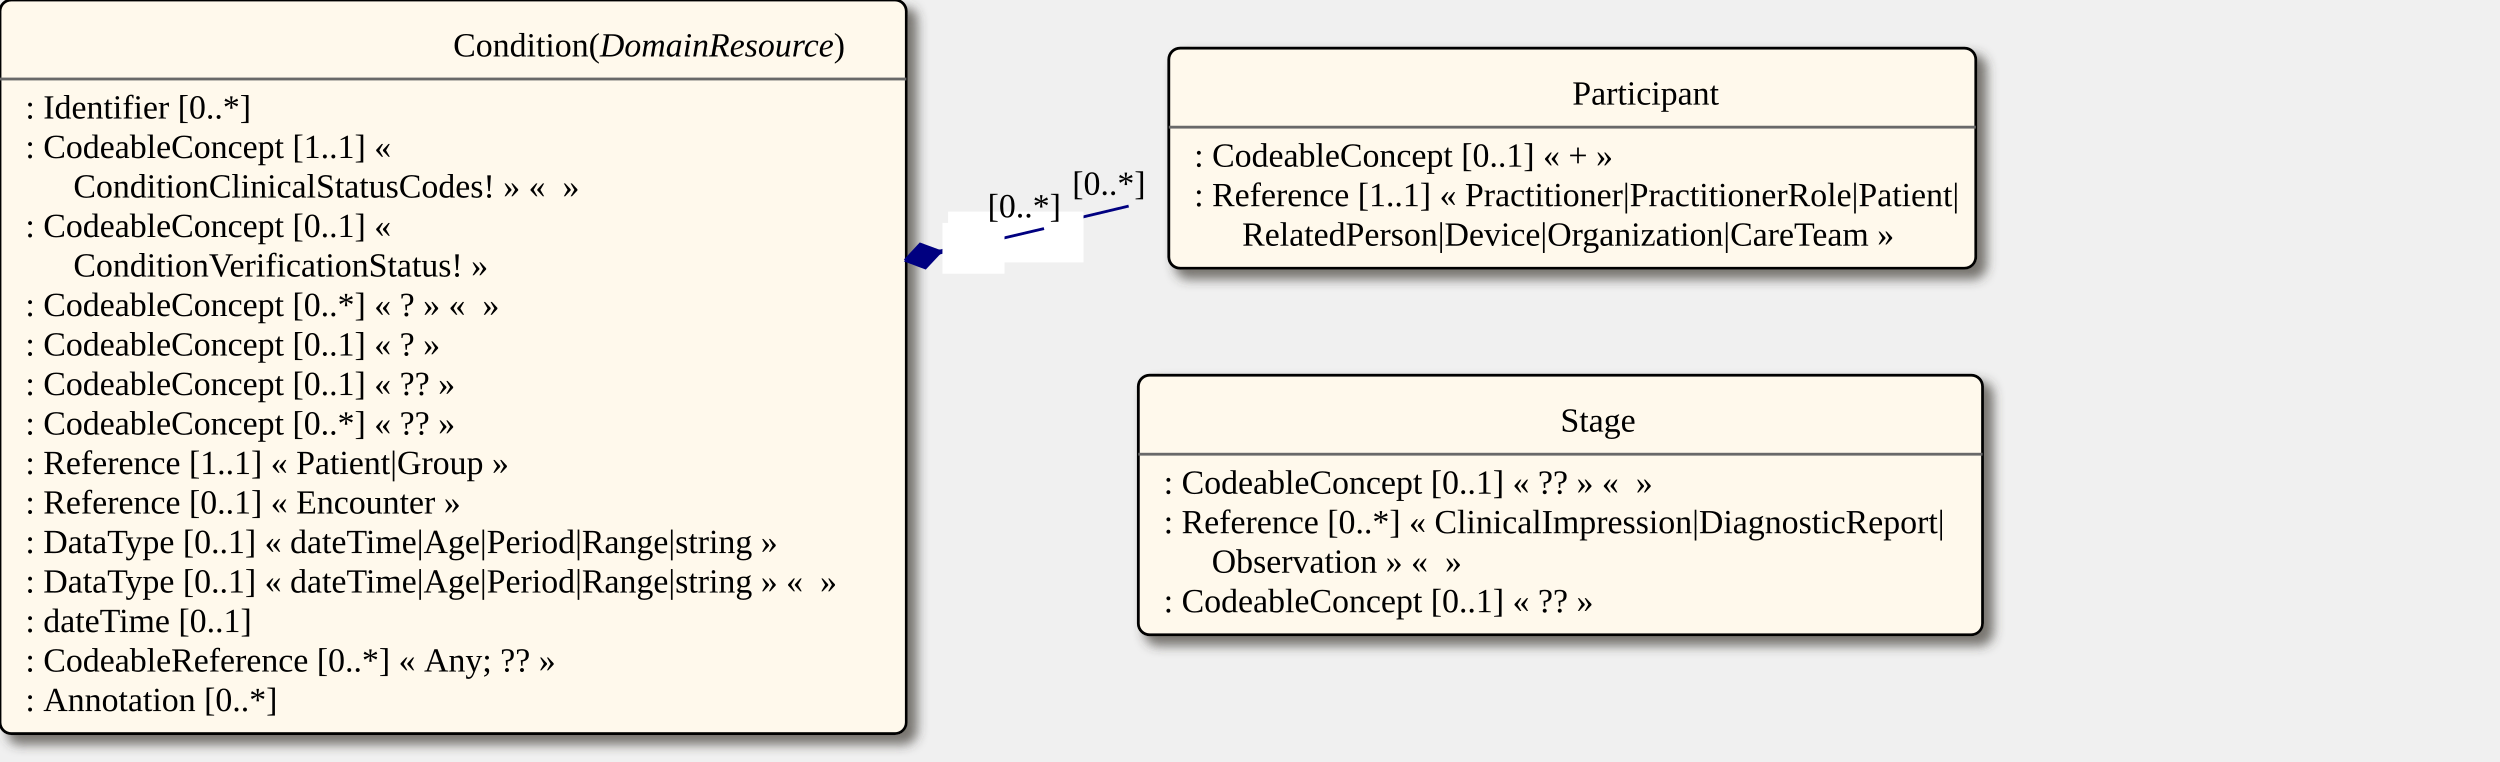
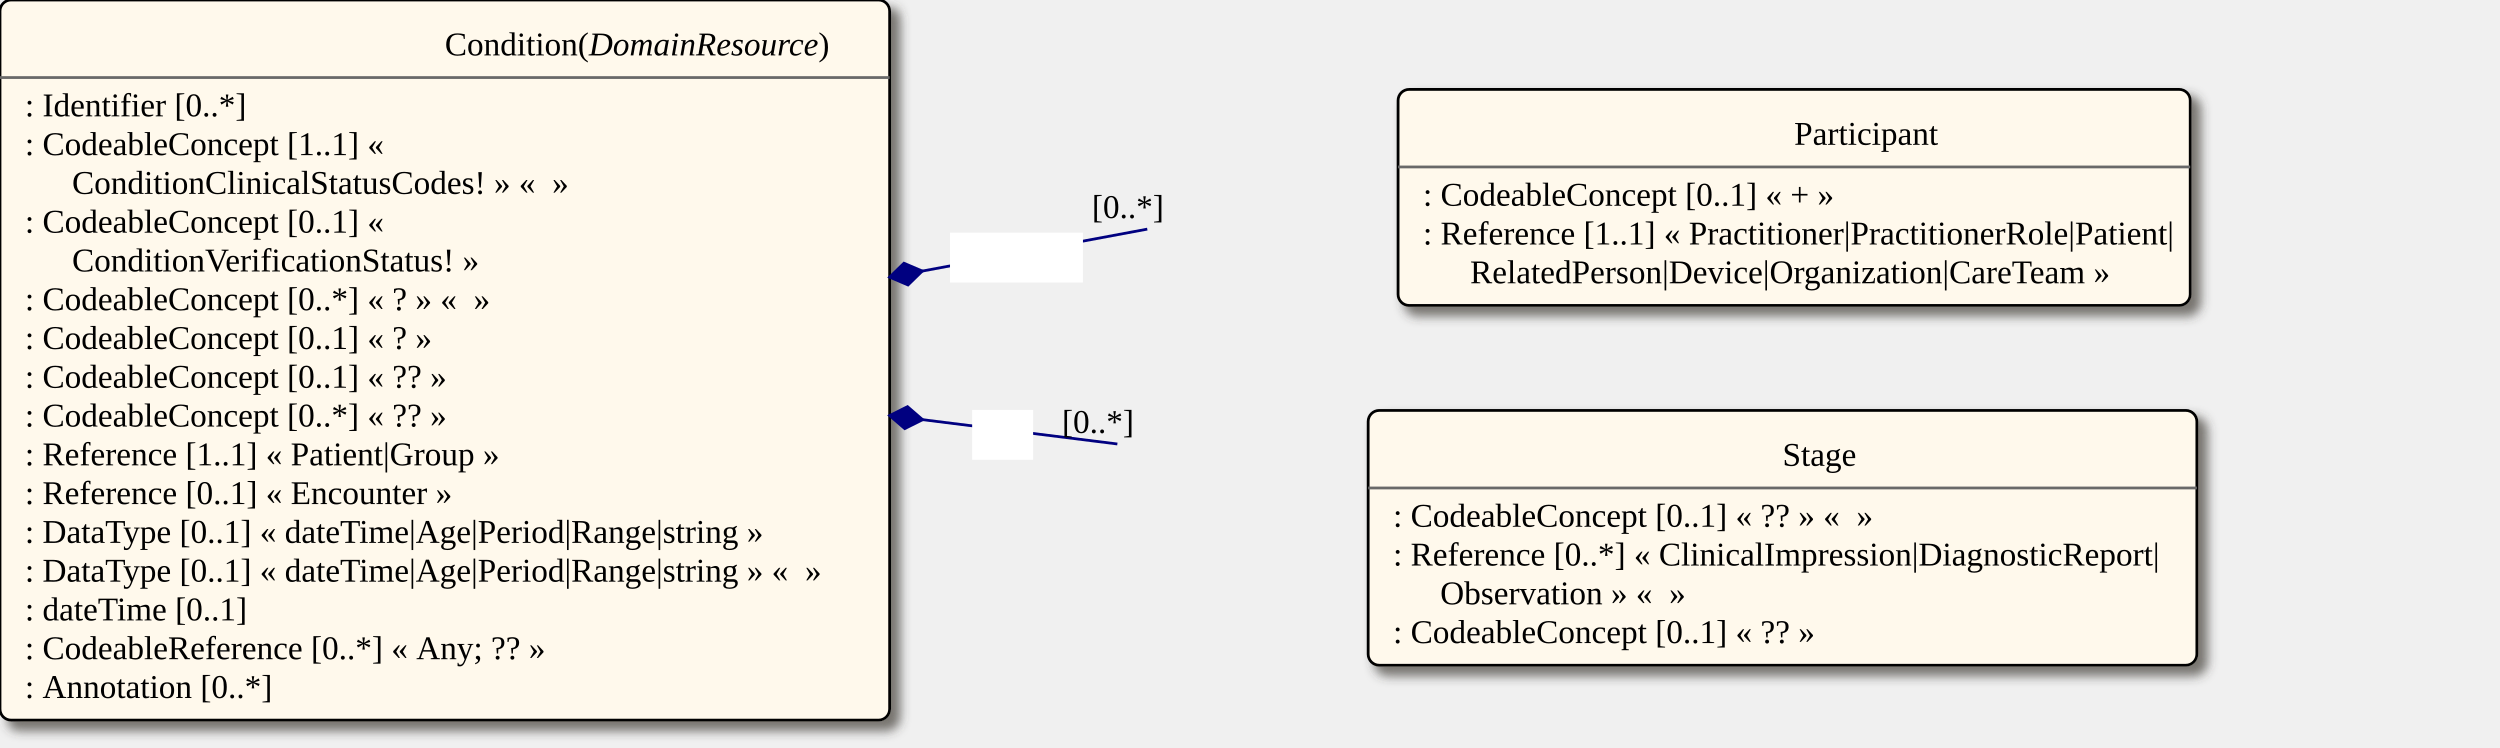
- <svg xmlns="http://www.w3.org/2000/svg" xmlns:xlink="http://www.w3.org/1999/xlink" id="n488" version="1.1" width="886.0" height="270.0">
-   <defs id="defs7609">
+ <svg xmlns="http://www.w3.org/2000/svg" xmlns:xlink="http://www.w3.org/1999/xlink" id="n488" version="1.1" width="902.621" height="270.0">
+   <defs id="defs2273">
    <filter id="shadow1" x="-0.019" y="-0.068" width="1.048" height="1.174">
-       <feOffset result="offOut" in="SourceGraphic" dx="3" dy="3" id="feOffset7600" />
-       <feColorMatrix result="matrixOut" in="offOut" type="matrix" values="0.2 0 0 0 0 0 0.2 0 0 0 0 0 0.2 0 0 0 0 0 1 0" id="feColorMatrix7602" />
-       <feGaussianBlur result="blurOut" in="matrixOut" stdDeviation="2" id="feGaussianBlur7604" />
-       <feBlend in="SourceGraphic" in2="blurOut" mode="normal" id="feBlend7606" />
+       <feOffset result="offOut" in="SourceGraphic" dx="3" dy="3" id="feOffset2264" />
+       <feColorMatrix result="matrixOut" in="offOut" type="matrix" values="0.2 0 0 0 0 0 0.2 0 0 0 0 0 0.2 0 0 0 0 0 1 0" id="feColorMatrix2266" />
+       <feGaussianBlur result="blurOut" in="matrixOut" stdDeviation="2" id="feGaussianBlur2268" />
+       <feBlend in="SourceGraphic" in2="blurOut" mode="normal" id="feBlend2270" />
    </filter>
  </defs>
  <g id="n489">
    <rect id="Condition" x="0.0" y="0.0" rx="4" ry="4" width="321.2" height="260.0" filter="url(#shadow1)" style="fill:#fff9ec;stroke:black;stroke-width:1" />
    <line id="n490" x1="0.0" y1="28.0" x2="321.2" y2="28.0" style="stroke:dimgrey;stroke-width:1" />
-     <text id="n491" x="160.6" y="20.0" fill="black" class="diagram-class-title  diagram-class-resource">Condition<tspan class="diagram-class-title-link" id="tspan7614"> (<a id="n492" xlink:href="domainresource.html#DomainResource" class="diagram-class-reference" style="font-style: italic">DomainResource</a>)</tspan>
+     <text id="n491" x="160.6" y="20.0" fill="black" class="diagram-class-title  diagram-class-resource">Condition<tspan class="diagram-class-title-link" id="tspan2278"> (<a id="n492" xlink:href="domainresource.html#DomainResource" class="diagram-class-reference" style="font-style: italic">DomainResource</a>)</tspan>
    </text>
    <text id="n493" x="6.0" y="42.0" fill="black" class="diagram-class-detail">
      <a id="n494" xlink:href="condition-definitions.html#Condition.identifier" /> : <a id="n495" xlink:href="datatypes.html#Identifier">Identifier</a> [0..*]</text>
    <text id="n499" x="6.0" y="56.0" fill="black" class="diagram-class-detail">
      <a id="n500" xlink:href="condition-definitions.html#Condition.clinicalStatus" /> : <a id="n501" xlink:href="datatypes.html#CodeableConcept">CodeableConcept</a> [1..1] « <a id="n502" xlink:href="valueset-condition-clinical.html" />
    </text>
    <text id="n504" x="26.0" y="70.0" fill="black" class="diagram-class-detail">
      <a id="n505" xlink:href="valueset-condition-clinical.html">ConditionClinicalStatusCodes</a>! » « <a id="n506" style="padding-left: 3px; padding-right: 3px; border: 1px maroon solid; font-weight: bold; color: #301212; background-color: #fdeeee;" xlink:href="conformance-rules.html#constraints" /> »</text>
    <text id="n517" x="6.0" y="84.0" fill="black" class="diagram-class-detail">
      <a id="n518" xlink:href="condition-definitions.html#Condition.verificationStatus" /> : <a id="n519" xlink:href="datatypes.html#CodeableConcept">CodeableConcept</a> [0..1] « <a id="n520" xlink:href="valueset-condition-ver-status.html" />
    </text>
    <text id="n522" x="26.0" y="98.0" fill="black" class="diagram-class-detail">
      <a id="n523" xlink:href="valueset-condition-ver-status.html">ConditionVerificationStatus</a>! »</text>
    <text id="n531" x="6.0" y="112.0" fill="black" class="diagram-class-detail">
      <a id="n532" xlink:href="condition-definitions.html#Condition.category" /> : <a id="n533" xlink:href="datatypes.html#CodeableConcept">CodeableConcept</a> [0..*] « <a id="n534" xlink:href="valueset-condition-category.html" />? » « <a id="n535" style="padding-left: 3px; padding-right: 3px; border: 1px maroon solid; font-weight: bold; color: #301212; background-color: #fdeeee;" xlink:href="conformance-rules.html#constraints" /> »</text>
    <text id="n543" x="6.0" y="126.0" fill="black" class="diagram-class-detail">
      <a id="n544" xlink:href="condition-definitions.html#Condition.severity" /> : <a id="n545" xlink:href="datatypes.html#CodeableConcept">CodeableConcept</a> [0..1] « <a id="n546" xlink:href="valueset-condition-severity.html" />? »</text>
    <text id="n551" x="6.0" y="140.0" fill="black" class="diagram-class-detail">
      <a id="n552" xlink:href="condition-definitions.html#Condition.code" /> : <a id="n553" xlink:href="datatypes.html#CodeableConcept">CodeableConcept</a> [0..1] « <a id="n554" xlink:href="valueset-condition-code.html" />?? »</text>
    <text id="n561" x="6.0" y="154.0" fill="black" class="diagram-class-detail">
      <a id="n562" xlink:href="condition-definitions.html#Condition.bodySite" /> : <a id="n563" xlink:href="datatypes.html#CodeableConcept">CodeableConcept</a> [0..*] « <a id="n564" xlink:href="valueset-body-site.html" />?? »</text>
    <text id="n571" x="6.0" y="168.0" fill="black" class="diagram-class-detail">
      <a id="n572" xlink:href="condition-definitions.html#Condition.subject" /> : <a id="n573" xlink:href="references.html#Reference">Reference</a> [1..1] « <a id="n574" xlink:href="patient.html#Patient">Patient</a>|<a id="n575" xlink:href="group.html#Group">Group</a> »</text>
    <text id="n581" x="6.0" y="182.0" fill="black" class="diagram-class-detail">
      <a id="n582" xlink:href="condition-definitions.html#Condition.encounter" /> : <a id="n583" xlink:href="references.html#Reference">Reference</a> [0..1] « <a id="n584" xlink:href="encounter.html#Encounter">Encounter</a> »</text>
    <text id="n589" x="6.0" y="196.0" fill="black" class="diagram-class-detail">
      <a id="n590" xlink:href="condition-definitions.html#Condition.onset_x_" /> : <a id="n591" xlink:href="types.html#DataType">DataType</a> [0..1] « <a id="n592" xlink:href="datatypes.html#dateTime">dateTime</a>|<a id="n593" xlink:href="datatypes.html#Age">Age</a>|<a id="n594" xlink:href="datatypes.html#Period">Period</a>|<a id="n595" xlink:href="datatypes.html#Range">Range</a>|<a id="n596" xlink:href="datatypes.html#string">string</a> »</text>
    <text id="n605" x="6.0" y="210.0" fill="black" class="diagram-class-detail">
      <a id="n606" xlink:href="condition-definitions.html#Condition.abatement_x_" /> : <a id="n607" xlink:href="types.html#DataType">DataType</a> [0..1] « <a id="n608" xlink:href="datatypes.html#dateTime">dateTime</a>|<a id="n609" xlink:href="datatypes.html#Age">Age</a>|<a id="n610" xlink:href="datatypes.html#Period">Period</a>|<a id="n611" xlink:href="datatypes.html#Range">Range</a>|<a id="n612" xlink:href="datatypes.html#string">string</a> » « <a id="n613" style="padding-left: 3px; padding-right: 3px; border: 1px maroon solid; font-weight: bold; color: #301212; background-color: #fdeeee;" xlink:href="conformance-rules.html#constraints" /> »</text>
    <text id="n625" x="6.0" y="224.0" fill="black" class="diagram-class-detail">
      <a id="n626" xlink:href="condition-definitions.html#Condition.recordedDate" /> : <a id="n627" xlink:href="datatypes.html#dateTime">dateTime</a> [0..1]</text>
    <rect id="n631" x="1.0" y="228.0" width="319.2" height="14.0" style="fill:#fff9ec;stroke:black;stroke-width:0" />
    <text id="n632" x="6.0" y="238.0" fill="black" class="diagram-class-detail">
      <a id="n633" xlink:href="condition-definitions.html#Condition.evidence" /> : <a id="n634" xlink:href="references.html#CodeableReference">CodeableReference</a> [0..*] « <a id="n635" xlink:href="resourcelist.html#Any">Any</a>; <a id="n636" xlink:href="valueset-clinical-findings.html" />?? »</text>
    <text id="n645" x="6.0" y="252.0" fill="black" class="diagram-class-detail">
      <a id="n646" xlink:href="condition-definitions.html#Condition.note" /> : <a id="n647" xlink:href="datatypes.html#Annotation">Annotation</a> [0..*]</text>
  </g>
-   <g id="n651" transform="translate(14.22151,17.06581)">
-     <rect id="Condition.participant" x="400" y="0" rx="4" ry="4" width="286" height="78" filter="url(#shadow1)" style="fill:#fff9ec;stroke:#000000;stroke-width:1" />
-     <line id="n652" x1="400" y1="28" x2="686" y2="28" style="stroke:#696969;stroke-width:1" />
-     <text id="n653" x="543" y="20" fill="#000000" class="diagram-class-title">Participant</text>
-     <text id="n654" x="406" y="42" fill="#000000" class="diagram-class-detail">
+   <g id="n651" transform="translate(90.55182,15.21271)">
+     <rect id="Condition.participant" x="414.221" y="17.066" rx="4" ry="4" width="286" height="78" filter="url(#shadow1)" style="fill:#fff9ec;stroke:#000000;stroke-width:1" />
+     <line id="n652" x1="414.221" y1="45.066" x2="700.221" y2="45.066" style="stroke:#696969;stroke-width:1" />
+     <text id="n653" x="557.221" y="37.066" fill="#000000" class="diagram-class-title">Participant</text>
+     <text id="n654" x="420.221" y="59.066" fill="#000000" class="diagram-class-detail">
      <a id="n655" xlink:href="condition-definitions.html#Condition.participant.function" /> : <a id="n656" xlink:href="datatypes.html#CodeableConcept">CodeableConcept</a> [0..1] « <a id="n657" xlink:href="valueset-participation-role-type.html" />+ »</text>
-     <text id="n664" x="406" y="56" fill="#000000" class="diagram-class-detail">
+     <text id="n664" x="420.221" y="73.066" fill="#000000" class="diagram-class-detail">
      <a id="n665" xlink:href="condition-definitions.html#Condition.participant.actor" /> : <a id="n666" xlink:href="references.html#Reference">Reference</a> [1..1] « <a id="n667" xlink:href="practitioner.html#Practitioner">Practitioner</a>|<a id="n668" xlink:href="practitionerrole.html#PractitionerRole">PractitionerRole</a>|<a id="n669" xlink:href="patient.html#Patient">Patient</a>|</text>
-     <text id="n670" x="426" y="70" fill="#000000" class="diagram-class-detail">
+     <text id="n670" x="440.221" y="87.066" fill="#000000" class="diagram-class-detail">
      <a id="n671" xlink:href="relatedperson.html#RelatedPerson">RelatedPerson</a>|<a id="n672" xlink:href="device.html#Device">Device</a>|<a id="n673" xlink:href="organization.html#Organization">Organization</a>|<a id="n674" xlink:href="careteam.html#CareTeam">CareTeam</a> »</text>
  </g>
-   <g id="n686" transform="translate(33.42055,132.9711)">
-     <rect id="Condition.stage" x="370" y="0" rx="4" ry="4" width="299.2" height="92" filter="url(#shadow1)" style="fill:#fff9ec;stroke:#000000;stroke-width:1" />
-     <line id="n687" x1="370" y1="28" x2="669.2" y2="28" style="stroke:#696969;stroke-width:1" />
-     <text id="n688" x="519.6" y="20" fill="#000000" class="diagram-class-title">Stage</text>
-     <text id="n689" x="376" y="42" fill="#000000" class="diagram-class-detail">
+   <g id="n686" transform="translate(90.55182,15.21271)">
+     <rect id="Condition.stage" x="403.421" y="132.971" rx="4" ry="4" width="299.2" height="92" filter="url(#shadow1)" style="fill:#fff9ec;stroke:#000000;stroke-width:1" />
+     <line id="n687" x1="403.421" y1="160.971" x2="702.621" y2="160.971" style="stroke:#696969;stroke-width:1" />
+     <text id="n688" x="553.021" y="152.971" fill="#000000" class="diagram-class-title">Stage</text>
+     <text id="n689" x="409.421" y="174.971" fill="#000000" class="diagram-class-detail">
      <a id="n690" xlink:href="condition-definitions.html#Condition.stage.summary" /> : <a id="n691" xlink:href="datatypes.html#CodeableConcept">CodeableConcept</a> [0..1] « <a id="n692" xlink:href="valueset-condition-stage.html" />?? » « <a id="n694" style="color:#301212;font-weight:bold" xlink:href="conformance-rules.html#constraints" /> »</text>
-     <text id="n703" x="376" y="56" fill="#000000" class="diagram-class-detail">
+     <text id="n703" x="409.421" y="188.971" fill="#000000" class="diagram-class-detail">
      <a id="n704" xlink:href="condition-definitions.html#Condition.stage.assessment" /> : <a id="n705" xlink:href="references.html#Reference">Reference</a> [0..*] « <a id="n706" xlink:href="clinicalimpression.html#ClinicalImpression">ClinicalImpression</a>|<a id="n707" xlink:href="diagnosticreport.html#DiagnosticReport">DiagnosticReport</a>|</text>
-     <text id="n708" x="396" y="70" fill="#000000" class="diagram-class-detail">
+     <text id="n708" x="429.421" y="202.971" fill="#000000" class="diagram-class-detail">
      <a id="n709" xlink:href="observation.html#Observation">Observation</a> » « <a id="n710" style="color:#301212;font-weight:bold" xlink:href="conformance-rules.html#constraints" /> »</text>
-     <text id="n721" x="376" y="84" fill="#000000" class="diagram-class-detail">
+     <text id="n721" x="409.421" y="216.971" fill="#000000" class="diagram-class-detail">
      <a id="n722" xlink:href="condition-definitions.html#Condition.stage.type" /> : <a id="n723" xlink:href="datatypes.html#CodeableConcept">CodeableConcept</a> [0..1] « <a id="n724" xlink:href="valueset-condition-stage-type.html" />?? »</text>
  </g>
-   <line id="n731" x1="321.2" y1="91.782" x2="400.0" y2="73.03" style="stroke:navy;stroke-width:1" />
-   <polygon id="n732" points="321.2,91.782 327.2,95.782 333.2,91.782 327.2,87.782 321.2,91.782" style="fill:navy;stroke:navy;stroke-width:1" transform="rotate(-13.38575 321.2 91.7819)" />
-   <rect id="n733" x="336.0" y="75.0" width="48.0" height="18.0" style="fill:white;stroke:black;stroke-width:0" />
-   <text id="n734" x="360.0" y="85.0" fill="black" class="diagram-class-linkage">
+   <line id="n731" x1="321.2" y1="100.063" x2="414.222" y2="82.722" style="stroke:navy;stroke-width:1" />
+   <polygon id="n732" points="321.2,100.063 327.2,104.063 333.2,100.063 327.2,96.063 321.2,100.063" style="fill:navy;stroke:navy;stroke-width:1" transform="rotate(-10.55931 321.2 100.0626)" />
+   <rect id="n733" x="343.0" y="84.0" width="48.0" height="18.0" style="fill:white;stroke:black;stroke-width:0" />
+   <text id="n734" x="367.0" y="94.0" fill="black" class="diagram-class-linkage">
    <a id="n735" xlink:href="condition-definitions.html#Condition.participant" />
  </text>
-   <text id="n736" x="380.0" y="69.03" fill="black" class="diagram-class-linkage">[0..*]</text>
-   <line id="n737" x1="321.2" y1="92.422" x2="370.0" y2="81.004" style="stroke:navy;stroke-width:1" />
-   <polygon id="n738" points="321.2,92.422 327.2,96.422 333.2,92.422 327.2,88.422 321.2,92.422" style="fill:navy;stroke:navy;stroke-width:1" transform="rotate(-13.16933 321.2 92.42228)" />
-   <rect id="n739" x="334.0" y="79.0" width="22.0" height="18.0" style="fill:white;stroke:black;stroke-width:0" />
-   <text id="n740" x="345.0" y="89.0" fill="black" class="diagram-class-linkage">
+   <text id="n736" x="394.222" y="78.722" fill="black" class="diagram-class-linkage">[0..*]</text>
+   <line id="n737" x1="321.2" y1="150.042" x2="403.421" y2="160.302" style="stroke:navy;stroke-width:1" />
+   <polygon id="n738" points="321.2,150.042 327.2,154.042 333.2,150.042 327.2,146.042 321.2,150.042" style="fill:navy;stroke:navy;stroke-width:1" transform="rotate(7.113306 321.2 150.0417)" />
+   <rect id="n739" x="351.0" y="148.0" width="22.0" height="18.0" style="fill:white;stroke:black;stroke-width:0" />
+   <text id="n740" x="362.0" y="158.0" fill="black" class="diagram-class-linkage">
    <a id="n741" xlink:href="condition-definitions.html#Condition.stage" />
  </text>
-   <text id="n742" x="350.0" y="77.004" fill="black" class="diagram-class-linkage">[0..*]</text>
+   <text id="n742" x="383.421" y="156.302" fill="black" class="diagram-class-linkage">[0..*]</text>
</svg>
